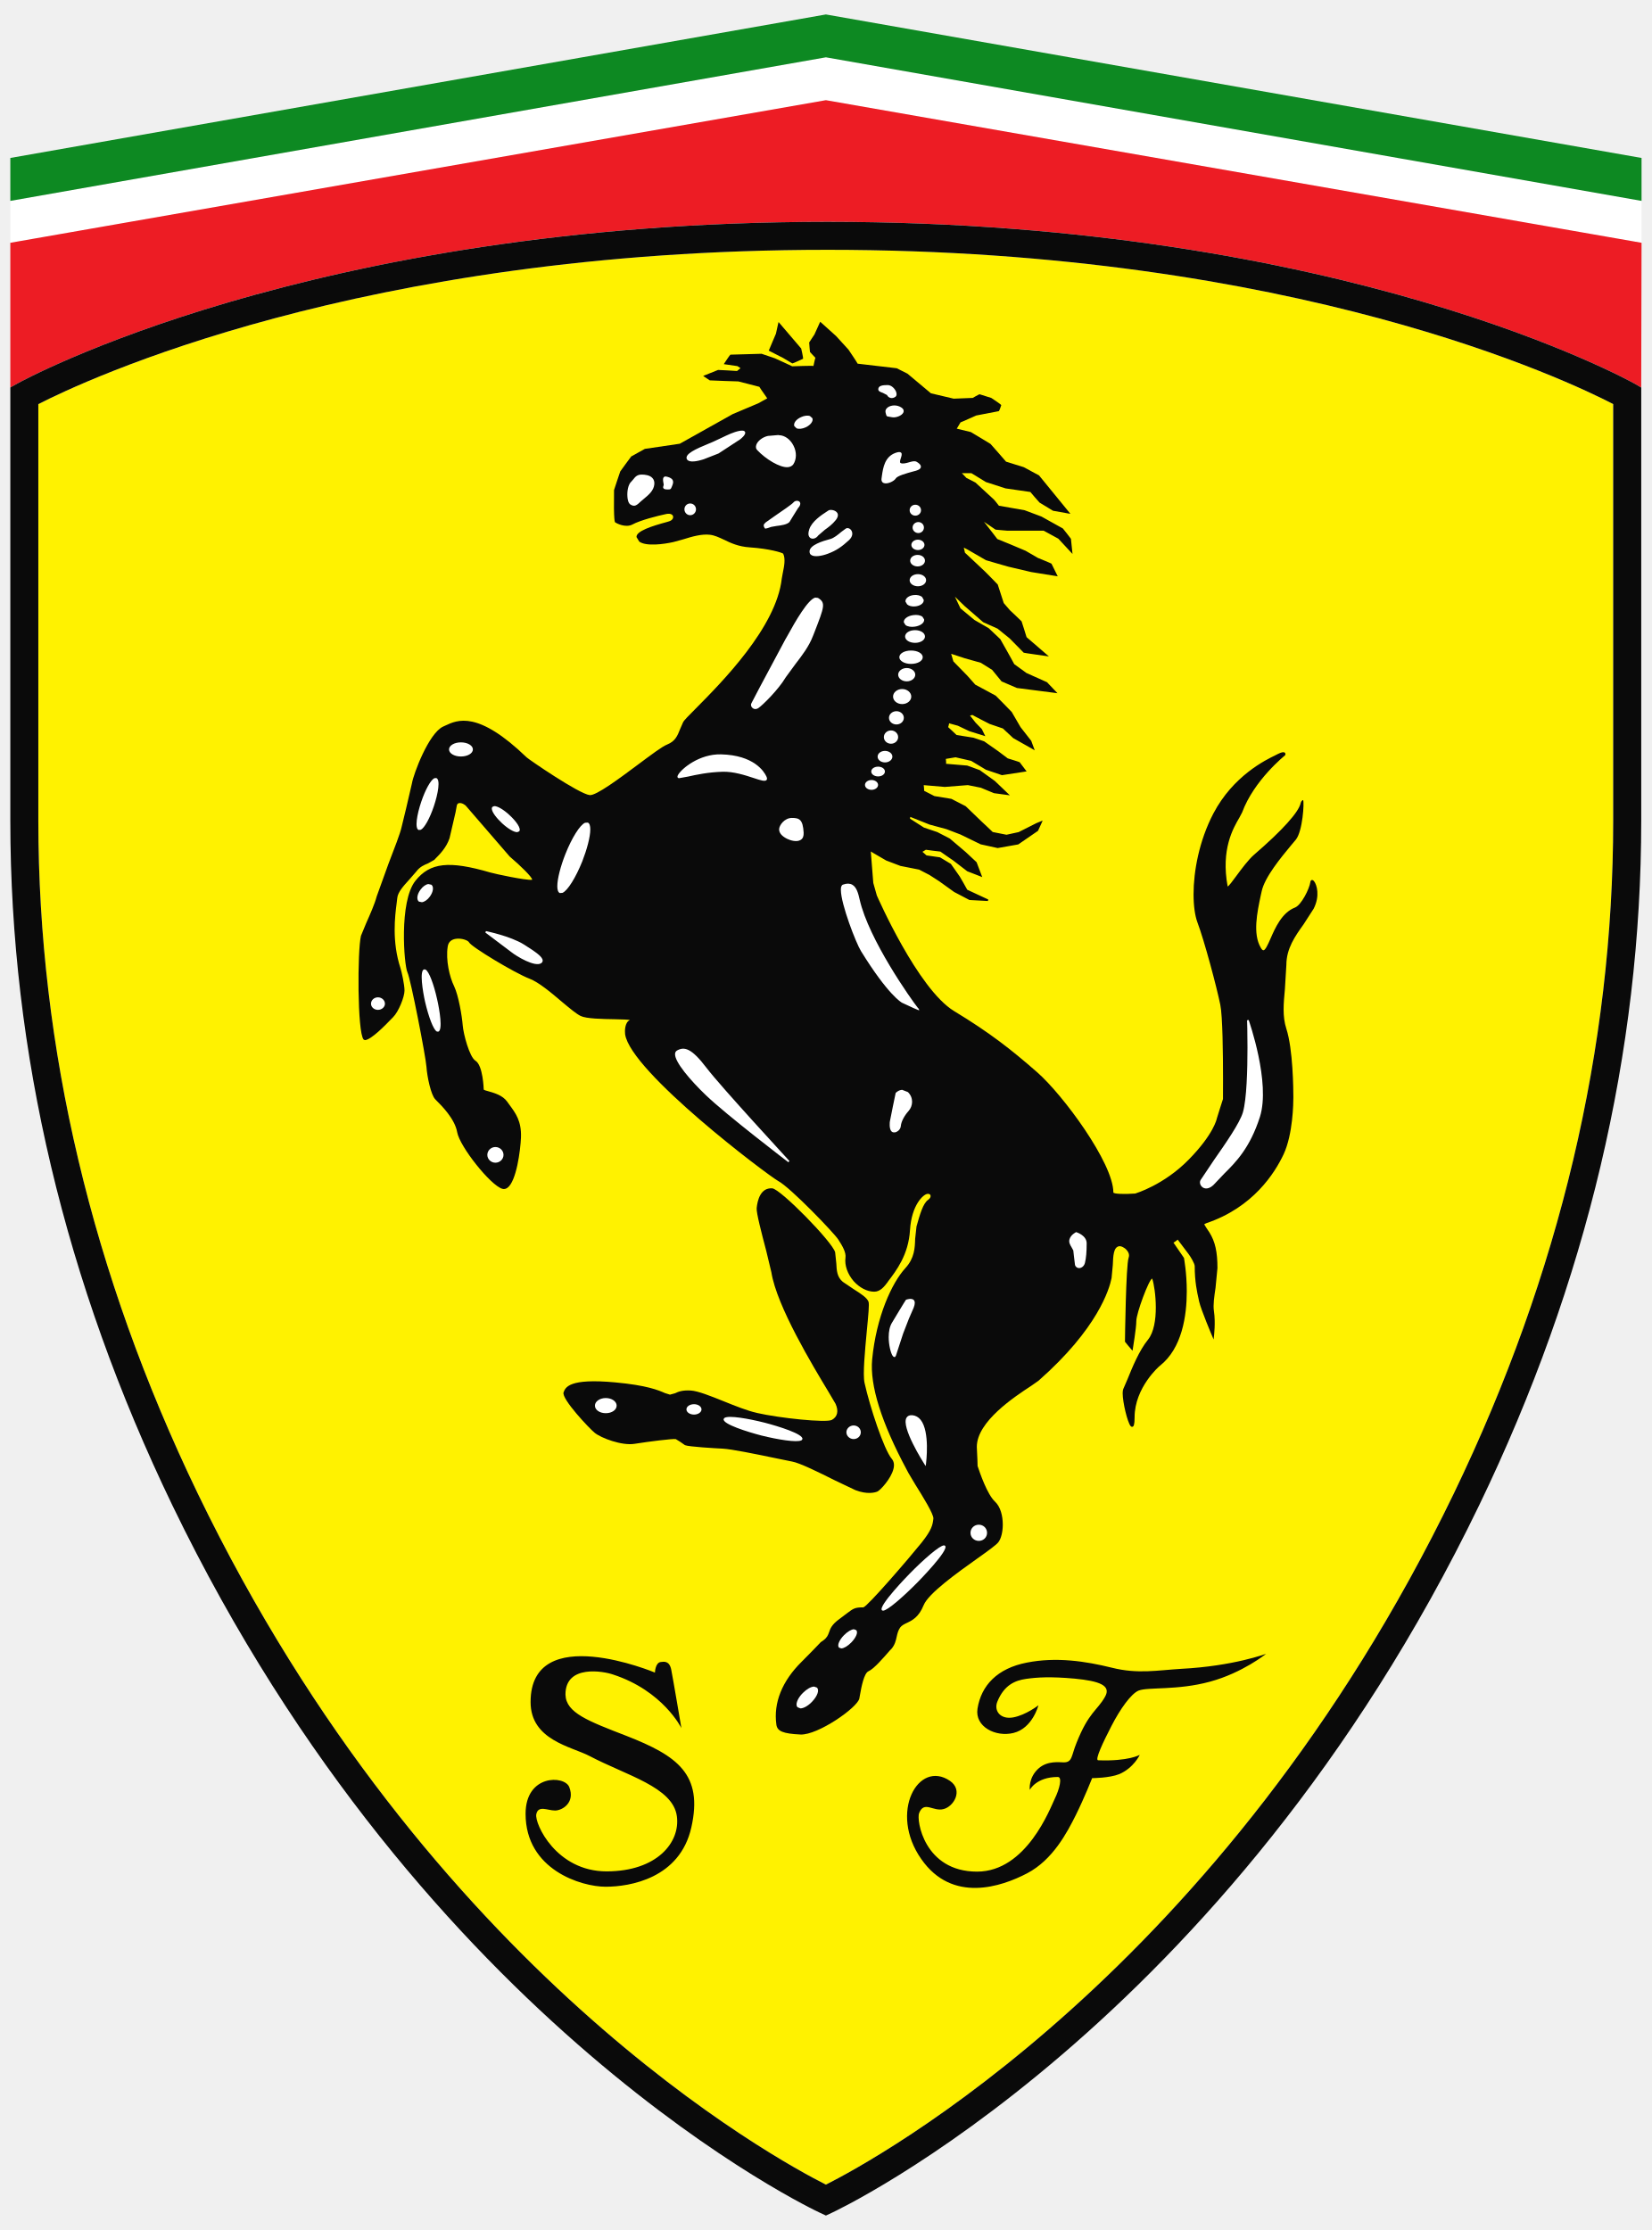
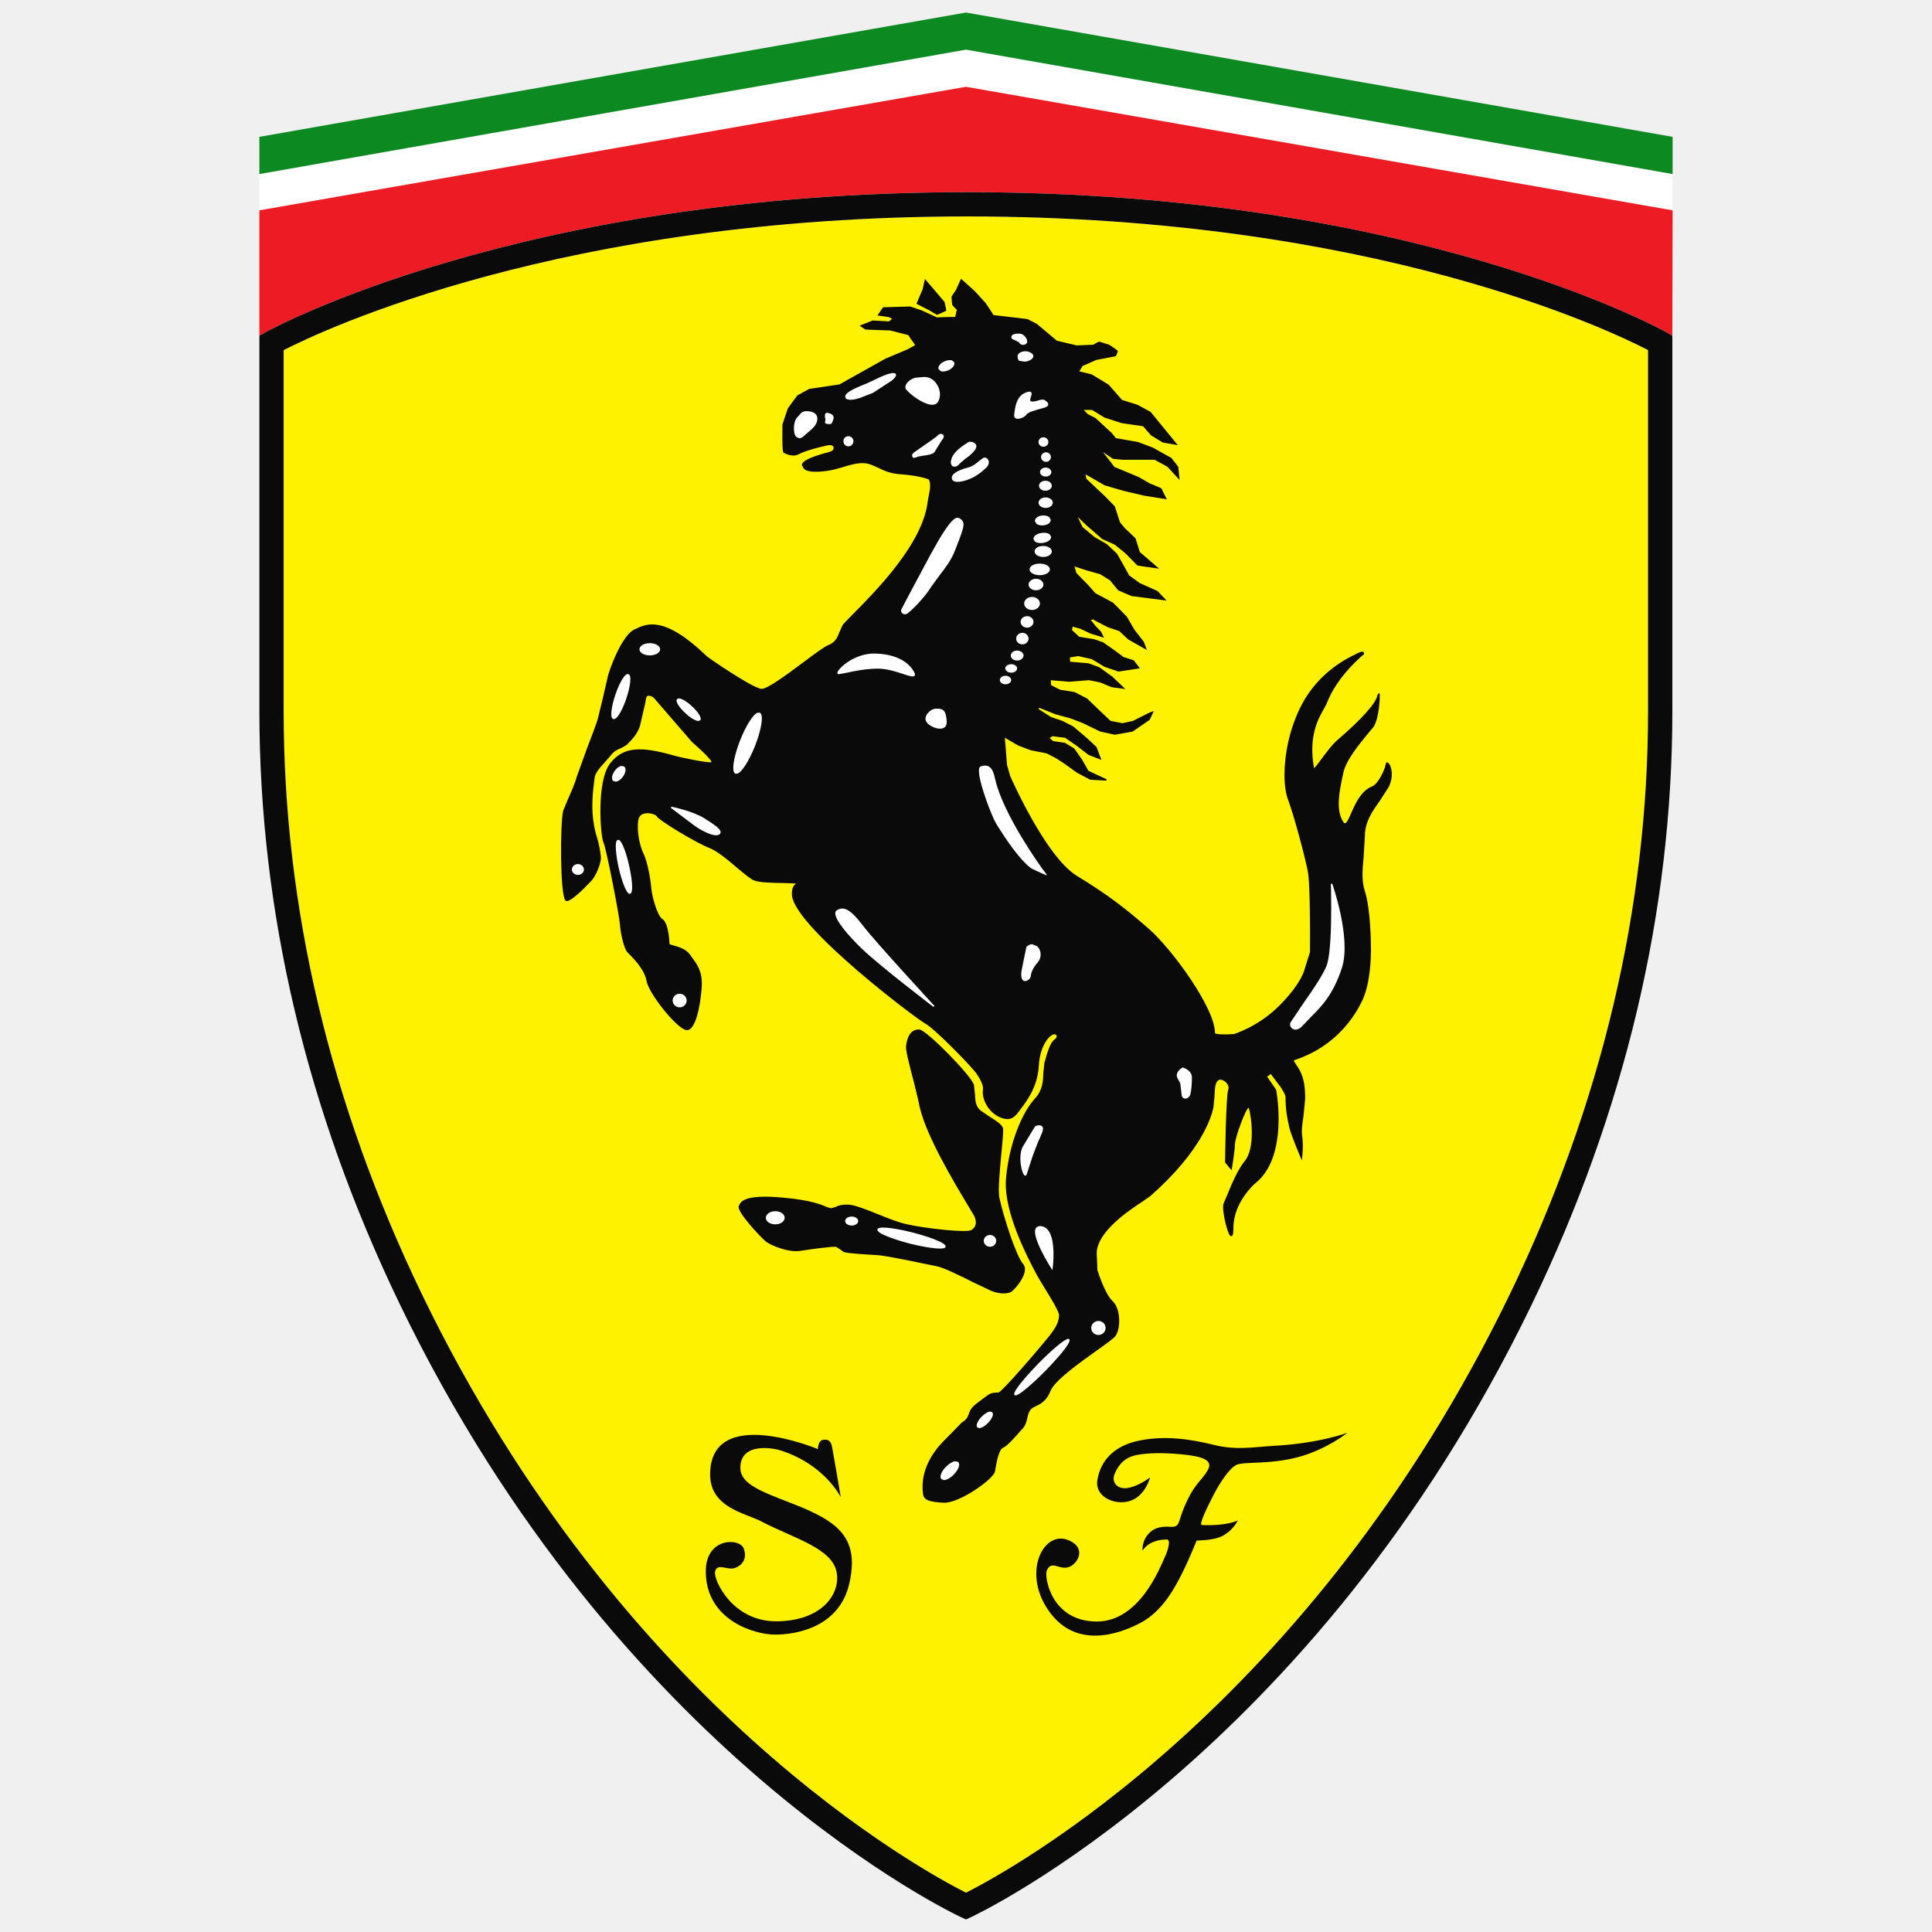
- <svg xmlns="http://www.w3.org/2000/svg" version="1.1" width="400" height="540" id="svg2">
+ <svg xmlns="http://www.w3.org/2000/svg" version="1.1" width="400" height="400" id="svg2" viewBox="0 0 400 540">
  <defs id="defs6" />
  <g transform="matrix(5.642857,0,0,5.629498,-355.7708,-321.0305)" id="g3140">
    <g transform="matrix(1.084881,0,0,-1.084881,133.491,65.66734)" id="g120">
      <path d="m 0,0 0,-1.662 -32.263,5.655 -32.26,-5.655 0,1.662 32.26,5.693 L 0,0 z" id="path122-4" style="fill:#ffffff;fill-opacity:1;fill-rule:evenodd;stroke:none" />
    </g>
    <g transform="matrix(1.084881,0,0,-1.084881,133.491,63.82119)" id="g124" style="fill:#0d8922;fill-opacity:1">
      <path d="m 0,0 0,-1.702 -32.263,5.693 -32.26,-5.693 0,1.702 32.26,5.69 L 0,0 z" id="path126-0" style="fill:#0d8922;fill-opacity:1;fill-rule:evenodd;stroke:none" />
    </g>
    <g transform="matrix(1.084881,0,0,-1.084881,133.491,67.46997)" id="g128">
      <path d="M 0,0 -32.263,5.654 -64.523,0 l 0,-5.737 0.281,0.157 c 0.113,0.065 11.56,6.412 32.044,6.412 20.483,0 31.798,-6.35 31.911,-6.412 L -0.013,-5.739 0,0 z" id="path130-9" style="fill:#ed1c24;fill-opacity:1;fill-rule:evenodd;stroke:none" />
    </g>
    <g transform="matrix(1.084881,0,0,-1.084881,98.55982,67.77244)" id="g132">
      <path d="m 0,0 c 18.495,0 29.325,-5.204 31.077,-6.116 l 0,-16.516 c 0,-9.007 -2.118,-17.979 -6.299,-26.668 -9.15,-18.986 -22.914,-26.439 -24.842,-27.414 -1.928,0.975 -15.705,8.428 -24.853,27.414 -4.179,8.689 -6.3,17.661 -6.3,26.668 l 0,16.514 C -29.445,-5.207 -18.502,0 0,0" id="path134-4" style="fill:#fff200;fill-opacity:1;fill-rule:evenodd;stroke:none" />
    </g>
    <g transform="matrix(1.084881,0,0,-1.084881,98.55982,67.77244)" id="g136" style="fill:#0a0a0a;fill-opacity:1">
      <path d="m 0,0 c 18.495,0 29.325,-5.204 31.077,-6.116 l 0,-16.516 c 0,-9.007 -2.118,-17.979 -6.299,-26.668 -9.15,-18.986 -22.914,-26.439 -24.842,-27.414 -1.928,0.975 -15.705,8.428 -24.853,27.414 -4.179,8.689 -6.3,17.661 -6.3,26.668 l 0,16.514 C -29.445,-5.207 -18.502,0 0,0 m -32.044,-5.301 -0.281,-0.157 0,-17.174 c 0,-9.174 2.156,-18.308 6.409,-27.146 9.987,-20.734 25.466,-27.984 25.623,-28.055 l 0.229,-0.107 0.229,0.107 c 0.155,0.071 15.623,7.325 25.61,28.055 4.255,8.838 6.411,17.972 6.411,27.146 l 0,17.172 -0.275,0.159 C 31.798,-5.239 20.483,1.11 0,1.11 c -20.484,0 -31.931,-6.346 -32.044,-6.411" id="path138-8" style="fill:#0a0a0a;fill-opacity:1;fill-rule:evenodd;stroke:none" />
    </g>
    <g transform="matrix(1.084881,0,0,-1.084881,89.94272,131.6999)" id="g140" style="fill:#0a0a0a;fill-opacity:1">
      <path d="m 0,0 c -1.526,0.592 -2.403,0.918 -2.423,1.638 -0.009,1.217 1.527,0.925 1.878,0.8 1.984,-0.646 2.707,-2.125 2.707,-2.125 0,0 -0.328,1.945 -0.401,2.314 C 1.689,2.992 1.469,2.948 1.355,2.934 1.126,2.918 1.116,2.514 1.116,2.514 c 0,0 -4.919,2.066 -4.919,-1.168 0,-1.514 1.618,-1.764 2.336,-2.142 1.458,-0.771 3.294,-1.228 3.45,-2.384 0.142,-1.033 -0.783,-2.188 -2.78,-2.188 -1.996,0 -2.852,1.896 -2.781,2.264 0.076,0.371 0.444,0.149 0.742,0.149 0.293,0 0.803,0.317 0.562,0.931 -0.186,0.47 -1.727,0.509 -1.727,-1.061 0,-2.221 2.207,-2.892 3.167,-2.892 0.964,0 2.938,0.333 3.39,2.354 C 3.029,-1.515 2.001,-0.786 0,0 m 20.247,1.8 c 0.373,0.148 1.527,0 2.821,0.353 1.296,0.352 2.226,1.108 2.226,1.108 0,0 -1.283,-0.489 -3.354,-0.598 C 20.981,2.606 20.219,2.448 19.187,2.708 18.152,2.964 16.991,3.142 15.823,2.909 14.659,2.682 14.02,2.004 13.875,1.083 13.762,0.368 14.594,-0.055 15.297,0.12 c 0.758,0.186 0.987,1.097 0.987,1.097 0,0 -0.489,-0.385 -0.996,-0.48 -0.509,-0.092 -0.774,0.264 -0.629,0.623 0.269,0.663 0.702,0.841 1.136,0.904 0.433,0.062 0.955,0.098 1.926,0.01 0.969,-0.094 1.457,-0.27 1.197,-0.721 -0.312,-0.552 -0.644,-0.608 -1.125,-1.823 -0.212,-0.516 -0.158,-0.776 -0.507,-0.776 -0.168,0 -0.629,0.074 -0.981,-0.228 -0.428,-0.371 -0.363,-0.863 -0.363,-0.863 0,0 0.252,0.512 1.11,0.512 0.186,0 0.066,-0.48 -0.12,-0.861 -0.182,-0.377 -1.117,-2.892 -3.076,-2.892 -2.095,0 -2.403,2.052 -2.291,2.321 0.202,0.506 0.557,0.046 0.969,0.16 0.399,0.1 0.788,0.745 0.252,1.117 -1.247,0.856 -2.432,-1.249 -1.135,-3.1 1.226,-1.765 3.174,-1.097 4.19,-0.563 1.015,0.535 1.58,1.618 1.925,2.312 0.341,0.691 0.644,1.46 0.644,1.46 0,0 0.675,0 1.075,0.16 0.572,0.247 0.808,0.764 0.808,0.764 0,0 -0.439,-0.263 -1.644,-0.216 -0.147,0 0.197,0.725 0.521,1.354 0.351,0.684 0.778,1.283 1.077,1.409" id="path142-8" style="fill:#0a0a0a;fill-opacity:1;fill-rule:evenodd;stroke:none" />
    </g>
    <g transform="matrix(1.084881,0,0,-1.084881,97.04848,72.65864)" id="g144" style="fill:#0a0a0a;fill-opacity:1">
      <path d="M 0,0 C 0.031,-0.002 0.424,0.184 0.424,0.184 0.44,0.217 0.351,0.591 0.351,0.591 0.344,0.603 -0.503,1.593 -0.503,1.593 L -0.544,1.641 -0.56,1.578 -0.648,1.178 c 0,0.005 -0.273,-0.645 -0.273,-0.645 L -0.934,0.508 -0.363,0.215 C -0.364,0.216 0,0 0,0 m 20.637,-20.531 c -0.04,0.049 -0.073,0.053 -0.093,0.046 -0.019,-0.006 -0.048,-0.024 -0.054,-0.085 -0.035,-0.254 -0.354,-0.91 -0.612,-1.007 -0.511,-0.199 -0.779,-0.803 -0.969,-1.244 -0.1,-0.226 -0.197,-0.443 -0.272,-0.447 -0.035,-0.002 -0.069,0.032 -0.11,0.107 -0.318,0.547 -0.141,1.385 0,2.058 l 0.037,0.166 c 0.117,0.568 0.781,1.365 1.176,1.843 l 0.177,0.211 c 0.271,0.337 0.338,1.482 0.288,1.568 -0.016,0.006 -0.028,-0.004 -0.035,-0.013 -0.005,-0.006 -0.008,-0.012 -0.014,-0.02 -0.002,10e-4 -0.006,10e-4 -0.006,10e-4 l 0,-0.004 c -0.018,-0.019 -0.028,-0.021 -0.042,-0.079 -0.071,-0.357 -0.725,-1.084 -1.842,-2.049 -0.228,-0.199 -0.491,-0.556 -0.704,-0.844 -0.137,-0.189 -0.299,-0.406 -0.342,-0.416 -0.275,1.477 0.226,2.32 0.463,2.728 l 0.109,0.207 c 0.474,1.285 1.691,2.258 1.702,2.268 0.017,0.038 0.017,0.076 -0.014,0.101 -0.045,0.038 -0.129,0.02 -0.266,-0.047 L 19.14,-15.52 c -0.424,-0.205 -1.701,-0.829 -2.486,-2.327 -0.564,-1.084 -0.783,-2.29 -0.783,-3.2 0,-0.466 0.057,-0.852 0.15,-1.106 0.277,-0.737 0.762,-2.56 0.908,-3.277 0.092,-0.444 0.108,-1.971 0.108,-2.927 0,-0.469 -0.002,-0.795 -0.002,-0.809 -0.004,0 -0.244,-0.774 -0.244,-0.774 0,-0.007 -0.117,-0.613 -1.108,-1.626 -0.994,-1.018 -2.107,-1.342 -2.118,-1.348 -0.446,-0.033 -0.853,-0.016 -0.866,0.042 0,1.165 -1.994,3.873 -3.013,4.766 -1.042,0.914 -1.874,1.567 -3.286,2.426 -1.441,0.877 -3.04,4.547 -3.057,4.584 0,-0.002 -0.14,0.496 -0.14,0.496 0,0 -0.078,0.991 -0.099,1.248 0.053,-0.029 0.118,-0.071 0.118,-0.071 l 0.492,-0.287 c 0.005,-10e-4 0.562,-0.214 0.562,-0.214 0.007,-0.005 0.74,-0.147 0.74,-0.147 l 0.409,-0.212 c 0,0.003 0.382,-0.247 0.382,-0.247 L 6.4,-20.957 c 10e-4,-10e-4 0.607,-0.319 0.607,-0.319 0.013,-0.002 0.729,-0.039 0.729,-0.039 l 0.015,0.059 -0.832,0.388 c 0,0.014 -0.298,0.526 -0.298,0.526 l -0.349,0.498 c -0.013,0.009 -0.431,0.26 -0.431,0.26 -0.012,0.005 -0.53,0.077 -0.533,0.077 0,0.002 -0.106,0.095 -0.161,0.142 0.047,0.026 0.136,0.082 0.136,0.082 0,-0.007 0.572,-0.073 0.574,-0.073 0,-0.006 0.507,-0.352 0.507,-0.352 l 0.555,-0.428 c 0.01,-0.006 0.528,-0.205 0.528,-0.205 l 0.066,-0.028 -0.224,0.592 c -0.008,0.011 -0.432,0.404 -0.432,0.404 l -0.629,0.535 c -0.002,0.005 -0.492,0.255 -0.492,0.255 -0.006,0.003 -0.529,0.179 -0.529,0.179 l -0.552,0.354 c 0,0 0.006,0.037 0.011,0.07 0.067,-0.025 0.763,-0.305 0.763,-0.305 0.004,-0.002 0.668,-0.181 0.668,-0.181 -0.002,0.001 0.555,-0.213 0.555,-0.213 -0.001,10e-4 0.798,-0.389 0.798,-0.389 0.007,-0.004 0.673,-0.148 0.673,-0.148 0.009,0 0.814,0.144 0.814,0.144 0.014,0.006 0.782,0.54 0.782,0.54 0.01,0.015 0.152,0.333 0.152,0.333 l 0.031,0.073 -0.25,-0.103 c -0.002,0 -0.699,-0.354 -0.699,-0.354 l -0.481,-0.105 c 0,10e-4 -0.545,0.108 -0.547,0.108 l 0.002,0 c 0,0.005 -0.441,0.417 -0.441,0.417 l -0.629,0.607 c -0.004,0.004 -0.565,0.291 -0.565,0.291 -0.009,0.002 -0.671,0.11 -0.671,0.11 0,0.002 -0.403,0.205 -0.409,0.21 0.002,0 0.002,0.007 0.002,0.019 0,0.048 -0.01,0.154 -0.016,0.205 0.071,-0.008 0.833,-0.071 0.833,-0.071 0.006,0 0.912,0.072 0.912,0.072 0,-0.001 0.514,-0.104 0.514,-0.104 0,-0.003 0.521,-0.216 0.521,-0.216 0.004,-0.002 0.533,-0.072 0.533,-0.072 l 0.095,-0.014 -0.594,0.569 c -0.005,0.004 -0.597,0.431 -0.597,0.431 -0.007,0.002 -0.496,0.181 -0.496,0.181 -0.009,0.003 -0.826,0.071 -0.843,0.071 0.007,0.003 0.008,0.016 0.008,0.037 0,0.047 -0.008,0.119 -0.012,0.156 0.051,0.01 0.385,0.064 0.385,0.064 0,-10e-4 0.616,-0.141 0.616,-0.141 0,-0.002 0.585,-0.352 0.585,-0.352 0.008,-0.002 0.634,-0.216 0.634,-0.216 0.016,0 0.921,0.141 0.921,0.141 l 0.055,0.008 -0.275,0.364 c -0.015,0.013 -0.468,0.153 -0.472,0.153 0,0.003 -0.373,0.282 -0.373,0.282 l -0.559,0.393 c -0.007,0.004 -0.425,0.145 -0.425,0.145 -0.01,0.003 -0.667,0.107 -0.668,0.107 0,0.008 -0.326,0.305 -0.332,0.312 0.007,10e-4 0.03,0.106 0.039,0.151 0.054,-0.015 0.347,-0.096 0.347,-0.096 l 0.448,-0.214 c 0.002,0 0.636,-0.2 0.636,-0.2 l -0.138,0.281 c -0.01,0.007 -0.248,0.257 -0.248,0.257 0,0 -0.155,0.199 -0.219,0.28 0.044,0.009 0.096,0.023 0.096,0.023 0,-0.008 0.677,-0.355 0.677,-0.355 0.005,0 0.523,-0.181 0.528,-0.181 0,0 0.407,-0.381 0.407,-0.381 0.007,-0.006 0.776,-0.44 0.776,-0.44 l 0.076,-0.045 -0.139,0.377 c -0.003,0.008 -0.423,0.543 -0.423,0.543 l -0.348,0.6 c -0.002,0.008 -0.633,0.647 -0.633,0.647 -0.007,0.008 -0.808,0.436 -0.808,0.436 0,0.003 -0.309,0.349 -0.309,0.349 0,0 -0.558,0.572 -0.558,0.573 0,0.008 -0.057,0.201 -0.088,0.302 0.095,-0.031 0.545,-0.179 0.545,-0.179 l 0.629,-0.177 c 0,-0.002 0.447,-0.281 0.447,-0.281 0,-0.004 0.373,-0.457 0.373,-0.457 0.014,-0.009 0.606,-0.261 0.606,-0.261 0.011,-0.002 1.519,-0.196 1.519,-0.196 l 0.086,-0.011 -0.414,0.436 c -0.012,0.008 -0.814,0.366 -0.814,0.366 l -0.482,0.351 c 0,0.008 -0.271,0.493 -0.271,0.493 l -0.281,0.498 c -0.005,0.008 -0.457,0.433 -0.457,0.433 -0.006,0.006 -0.566,0.327 -0.566,0.327 l -0.552,0.46 c 0,0.003 -0.134,0.281 -0.22,0.464 0.143,-0.136 0.382,-0.371 0.382,-0.371 l 0.737,-0.642 c 0.008,-0.005 0.568,-0.255 0.568,-0.255 l 0.477,-0.386 0.558,-0.568 c 0.019,-0.011 0.891,-0.132 0.891,-0.132 l 0.106,-0.016 -0.884,0.764 c 0,0.016 -0.198,0.628 -0.198,0.628 -0.007,0.013 -0.463,0.442 -0.463,0.442 l -0.242,0.282 c 0,0.007 -0.238,0.736 -0.238,0.736 -0.007,0.014 -0.499,0.51 -0.499,0.51 0,0.006 -0.798,0.748 -0.798,0.751 l 0,0.004 c 0,0.01 -0.028,0.124 -0.045,0.198 0.06,-0.031 0.143,-0.074 0.143,-0.074 l 0.732,-0.425 c 0.008,-0.006 0.881,-0.256 0.881,-0.256 l 0.909,-0.214 c 0.002,0 1.051,-0.17 1.051,-0.17 l -0.248,0.502 c -0.016,0.016 -0.539,0.229 -0.539,0.229 0,0.001 -0.484,0.282 -0.484,0.282 -0.007,0.005 -0.598,0.253 -0.598,0.253 l -0.521,0.213 c 0,0.006 -0.34,0.442 -0.527,0.683 0.181,-0.121 0.457,-0.311 0.457,-0.311 0.015,-0.005 0.472,-0.042 0.472,-0.042 l 1.432,0 c 0,-0.003 0.58,-0.317 0.58,-0.317 0,-0.002 0.494,-0.534 0.494,-0.534 l 0.066,-0.071 -0.062,0.601 c -0.006,0.018 -0.319,0.409 -0.319,0.409 -0.007,0.007 -0.847,0.473 -0.847,0.473 -0.006,0 -0.668,0.251 -0.668,0.251 -0.006,0 -1.01,0.179 -1.017,0.179 l 0,0.001 c 0,0.01 -0.192,0.24 -0.192,0.24 -0.002,10e-4 -0.735,0.678 -0.735,0.678 -0.005,0.004 -0.357,0.183 -0.357,0.183 0,0.002 -0.113,0.118 -0.179,0.188 l 0.376,0 c 0,-0.004 0.575,-0.352 0.575,-0.352 0.008,-0.002 0.775,-0.251 0.775,-0.251 0.006,-0.001 0.983,-0.143 0.983,-0.143 0,-0.01 0.363,-0.42 0.363,-0.42 0.008,-0.003 0.533,-0.324 0.533,-0.324 0.013,-0.005 0.605,-0.108 0.605,-0.108 L 11,-5.964 9.759,-4.441 c -0.01,0.006 -0.604,0.327 -0.604,0.327 -0.005,0.004 -0.7,0.218 -0.7,0.218 0,0.008 -0.616,0.704 -0.616,0.704 -0.006,0.008 -0.777,0.47 -0.777,0.47 -0.006,0.003 -0.451,0.111 -0.557,0.135 0.035,0.056 0.149,0.247 0.149,0.25 0.002,-0.007 0.617,0.271 0.617,0.271 0,-0.002 0.899,0.174 0.899,0.174 0.025,0.022 0.095,0.237 0.095,0.237 -0.014,0.037 -0.395,0.286 -0.395,0.286 -0.008,0.003 -0.462,0.146 -0.462,0.146 -0.03,-0.003 -0.271,-0.144 -0.271,-0.145 0,0.002 -0.754,-0.03 -0.754,-0.03 0,0 -0.901,0.211 -0.901,0.213 0,0.002 -0.926,0.778 -0.926,0.778 C 4.549,-0.404 4.13,-0.192 4.13,-0.192 4.118,-0.188 2.589,-0.01 2.583,-0.01 2.583,0.011 2.222,0.546 2.222,0.546 2.22,0.552 1.732,1.084 1.732,1.084 1.73,1.089 1.104,1.651 1.104,1.651 L 1.084,1.611 0.875,1.147 C 0.876,1.151 0.668,0.832 0.668,0.832 l 0,-0.01 c 0,-0.057 0.03,-0.367 0.03,-0.367 0.01,-0.019 0.213,-0.229 0.216,-0.233 -0.01,0 -0.078,-0.322 -0.078,-0.325 -0.002,0.021 -0.839,-0.012 -0.839,-0.012 0,0.005 -0.687,0.318 -0.687,0.318 -0.001,0 -0.525,0.179 -0.525,0.179 C -1.227,0.382 -2.45,0.347 -2.45,0.347 -2.474,0.332 -2.684,0.012 -2.684,0.012 l -0.026,-0.041 0.537,-0.078 c 0,-0.003 0.078,-0.053 0.124,-0.081 -0.043,-0.036 -0.138,-0.113 -0.138,-0.113 0,0.007 -0.75,0.042 -0.75,0.042 -0.011,-0.001 -0.535,-0.215 -0.535,-0.215 l -0.054,-0.024 0.26,-0.174 c 0.015,-0.007 1.133,-0.042 1.133,-0.042 10e-4,-0.001 0.824,-0.213 0.829,-0.214 0,-0.012 0.159,-0.237 0.159,-0.237 0,0 0.112,-0.157 0.153,-0.22 -0.053,-0.03 -0.355,-0.197 -0.355,-0.197 0.005,0.002 -1.009,-0.427 -1.009,-0.427 -0.003,0 -2.095,-1.175 -2.095,-1.175 -0.002,0.001 -1.382,-0.205 -1.382,-0.205 -0.008,-0.002 -0.538,-0.299 -0.538,-0.299 -0.012,-0.007 -0.435,-0.595 -0.435,-0.595 -0.006,-0.005 -0.246,-0.739 -0.246,-0.739 -0.019,-1.244 0.031,-1.273 0.05,-1.284 0.041,-0.027 0.398,-0.226 0.677,-0.081 0.317,0.172 0.99,0.342 1.339,0.416 0.172,0.035 0.254,-0.027 0.269,-0.091 0.019,-0.07 -0.033,-0.165 -0.163,-0.201 l -0.071,-0.022 c -0.61,-0.165 -1.231,-0.366 -1.212,-0.601 l 0.109,-0.179 c 0.273,-0.199 0.977,-0.103 1.352,-0.017 l 0.392,0.108 c 0.335,0.105 0.72,0.219 1.051,0.18 0.187,-0.022 0.354,-0.102 0.551,-0.194 0.267,-0.129 0.572,-0.277 1.029,-0.306 0.758,-0.051 1.276,-0.206 1.318,-0.25 0.1,-0.207 0.035,-0.514 -0.015,-0.761 L -0.417,-8.53 c -0.212,-1.928 -2.364,-4.104 -3.399,-5.15 -0.28,-0.283 -0.466,-0.468 -0.505,-0.549 l -0.119,-0.273 c -0.102,-0.256 -0.184,-0.477 -0.511,-0.609 -0.192,-0.074 -0.636,-0.409 -1.149,-0.792 -0.742,-0.555 -1.665,-1.244 -1.916,-1.213 -0.426,0.049 -2.408,1.413 -2.493,1.496 -1.932,1.869 -2.739,1.485 -3.222,1.258 l -0.078,-0.036 c -0.575,-0.261 -1.179,-1.894 -1.235,-2.244 l -0.233,-1.006 -0.179,-0.739 c -0.053,-0.247 -0.291,-0.861 -0.519,-1.455 l -0.465,-1.291 c -0.078,-0.3 -0.265,-0.719 -0.415,-1.059 l -0.207,-0.502 c -0.143,-0.591 -0.146,-3.826 0.103,-4.11 l 0.013,-0.013 0.049,-0.014 c 0.248,0.025 0.788,0.58 1.045,0.848 l 0.06,0.061 c 0.22,0.22 0.452,0.805 0.452,1.053 0,0.243 -0.114,0.747 -0.157,0.884 -0.351,1.068 -0.217,2.085 -0.155,2.572 l 0.026,0.217 c 0.019,0.226 0.245,0.478 0.464,0.718 l 0.281,0.323 c 0.151,0.203 0.322,0.27 0.473,0.332 l 0.249,0.141 0.036,0.04 c 0.166,0.166 0.442,0.444 0.565,0.819 l 0.237,1.023 0.05,0.271 c 0.013,0.054 0.041,0.086 0.085,0.094 0.096,0.022 0.237,-0.051 0.297,-0.133 l 1.709,-1.983 c 0.436,-0.371 0.888,-0.818 0.888,-0.915 l 0,-0.007 -0.012,-0.002 c -0.239,-0.025 -1.443,0.231 -1.642,0.29 -1.637,0.479 -2.384,0.394 -2.961,-0.327 -0.657,-0.824 -0.45,-3.354 -0.317,-3.631 0.126,-0.252 0.723,-3.332 0.752,-3.743 0.026,-0.404 0.182,-1.123 0.346,-1.288 l 0.043,-0.046 c 0.201,-0.199 0.736,-0.734 0.826,-1.26 0.101,-0.574 1.32,-2.109 1.783,-2.245 0.071,-0.023 0.141,-0.007 0.205,0.039 0.355,0.253 0.515,1.479 0.536,1.998 0.023,0.647 -0.211,0.959 -0.456,1.292 l -0.095,0.132 c -0.181,0.248 -0.502,0.335 -0.711,0.397 -0.089,0.025 -0.212,0.054 -0.212,0.081 0,0.011 -0.027,0.957 -0.328,1.139 -0.235,0.147 -0.477,1.06 -0.503,1.407 -0.026,0.344 -0.163,1.178 -0.339,1.544 -0.183,0.369 -0.336,1.046 -0.255,1.568 0.029,0.223 0.191,0.293 0.32,0.313 0.227,0.036 0.485,-0.06 0.525,-0.139 0.088,-0.18 1.813,-1.221 2.395,-1.443 0.362,-0.139 0.853,-0.551 1.284,-0.92 0.308,-0.257 0.571,-0.479 0.737,-0.557 0.22,-0.109 0.853,-0.121 1.359,-0.129 0.268,-0.006 0.549,-0.013 0.586,-0.035 -0.205,-0.083 -0.203,-0.444 -0.188,-0.559 0.212,-1.49 5.637,-5.588 6.054,-5.819 0.488,-0.26 2.229,-2.079 2.381,-2.326 0.158,-0.244 0.312,-0.509 0.282,-0.714 -0.041,-0.302 0.08,-0.647 0.322,-0.931 0.234,-0.262 0.536,-0.419 0.816,-0.419 0.243,0 0.404,0.214 0.523,0.371 l 0.023,0.036 c 0.325,0.428 0.809,1.054 0.868,2.038 0.063,1.004 0.527,1.405 0.675,1.431 0.069,0.013 0.117,-0.007 0.135,-0.052 0.017,-0.048 -0.005,-0.122 -0.094,-0.183 -0.2,-0.136 -0.326,-0.581 -0.459,-1.055 -0.001,-0.004 -0.053,-0.487 -0.053,-0.487 -0.011,-0.358 -0.023,-0.767 -0.386,-1.163 -0.536,-0.584 -1.152,-1.928 -1.315,-3.625 -0.096,-1.022 0.363,-2.495 1.368,-4.372 l 0.071,-0.134 0.271,-0.456 c 0.275,-0.441 0.731,-1.174 0.712,-1.347 -0.03,-0.242 -0.053,-0.431 -0.471,-0.958 -0.462,-0.577 -2.135,-2.528 -2.3,-2.56 -0.335,0 -0.39,-0.041 -0.66,-0.245 l -0.284,-0.215 c -0.309,-0.223 -0.363,-0.385 -0.414,-0.533 -0.039,-0.109 -0.075,-0.204 -0.218,-0.311 l -0.108,-0.075 c -0.022,-0.017 -0.085,-0.103 -0.757,-0.778 -0.773,-0.765 -1.118,-1.629 -0.999,-2.49 0.034,-0.267 0.268,-0.361 0.954,-0.394 0.686,-0.031 2.256,1.067 2.328,1.428 l 0.024,0.134 c 0.057,0.324 0.16,0.869 0.339,0.946 0.214,0.096 0.579,0.519 0.85,0.831 l 0.055,0.054 c 0.141,0.166 0.177,0.332 0.211,0.49 0.028,0.122 0.056,0.247 0.138,0.362 0.062,0.082 0.158,0.129 0.265,0.18 0.209,0.099 0.471,0.229 0.661,0.701 0.188,0.468 1.311,1.273 2.131,1.858 0.421,0.299 0.75,0.538 0.826,0.642 0.108,0.141 0.174,0.41 0.174,0.697 0,0.341 -0.089,0.706 -0.306,0.908 -0.311,0.288 -0.602,1.148 -0.691,1.415 l 0,0.008 c 0,0.112 -0.009,0.316 -0.028,0.699 -0.002,0.017 -0.002,0.034 -0.002,0.052 0,1.006 1.498,1.99 2.147,2.416 l 0.293,0.206 c 2.345,2.066 2.804,3.638 2.89,4.069 l 0.049,0.518 c 0.015,0.36 0.025,0.699 0.242,0.745 0.084,0.016 0.225,-0.051 0.309,-0.154 0.053,-0.056 0.123,-0.17 0.074,-0.304 -0.105,-0.289 -0.144,-3.205 -0.144,-3.327 0.008,-0.021 0.254,-0.306 0.254,-0.306 l 0.044,-0.053 0.012,0.068 c 0.003,0.033 0.139,0.828 0.139,1.11 0,0.311 0.502,1.66 0.628,1.684 0,-0.006 0.005,-0.014 0.005,-0.014 0.063,-0.19 0.138,-0.649 0.138,-1.135 0,-0.476 -0.074,-0.976 -0.304,-1.267 -0.354,-0.433 -0.633,-1.121 -0.815,-1.573 l -0.167,-0.387 c -0.014,-0.03 -0.025,-0.092 -0.025,-0.167 0,-0.369 0.19,-1.157 0.315,-1.305 0.034,-0.033 0.059,-0.033 0.079,-0.025 0.039,0.015 0.078,0.066 0.078,0.375 0,1.18 0.986,2.035 1.001,2.041 0.876,0.693 1.063,1.978 1.063,2.954 0,0.741 -0.11,1.308 -0.111,1.322 -0.004,0.011 -0.409,0.598 -0.418,0.611 0.019,-0.009 0.131,0.084 0.17,0.114 0.037,-0.046 0.433,-0.575 0.433,-0.575 0.07,-0.094 0.24,-0.368 0.24,-0.478 0,-0.604 0.09,-1.019 0.159,-1.324 l 0.015,-0.073 c 0.072,-0.323 0.507,-1.354 0.527,-1.398 l 0.046,-0.11 0.013,0.12 c 0,0.005 0.07,0.543 0,1.006 -0.038,0.257 0.013,0.575 0.063,0.919 l 0.076,0.785 c 0,0.641 -0.088,1.043 -0.316,1.412 l -0.116,0.174 c -0.047,0.073 -0.092,0.143 -0.086,0.158 l 0.086,0.039 c 1.842,0.624 2.699,1.982 3.051,2.733 0.368,0.796 0.384,2.024 0.384,2.259 0,0.307 -0.013,1.903 -0.279,2.72 -0.157,0.484 -0.108,1.001 -0.056,1.563 l 0.058,0.959 c 0,0.655 0.346,1.143 0.682,1.614 l 0.397,0.617 c 0.261,0.511 0.124,0.96 0.016,1.091 M 1.69,-44.29 2.496,-44.674 c 0.465,-0.178 0.764,-0.1 0.871,-0.055 0.112,0.05 0.538,0.506 0.633,0.895 0.043,0.159 0.02,0.298 -0.065,0.4 -0.314,0.37 -0.872,2.08 -1.077,3.007 -0.077,0.342 0.017,1.291 0.087,2.051 0.063,0.656 0.103,1.063 0.071,1.167 -0.057,0.162 -0.297,0.318 -0.577,0.495 l -0.441,0.298 c -0.233,0.193 -0.244,0.456 -0.258,0.734 l -0.046,0.439 c -0.102,0.406 -2.169,2.518 -2.489,2.535 -0.464,0.032 -0.585,-0.477 -0.615,-0.782 -0.017,-0.181 0.19,-0.981 0.377,-1.691 l 0.205,-0.857 c 0.212,-1.343 1.641,-3.711 2.251,-4.725 l 0.288,-0.49 c 0.128,-0.287 0.077,-0.511 -0.145,-0.635 -0.215,-0.125 -2.073,0.07 -2.962,0.274 -0.383,0.087 -0.855,0.276 -1.312,0.461 -0.525,0.212 -1.025,0.413 -1.313,0.429 -0.334,0.019 -0.495,-0.05 -0.617,-0.109 l -0.202,-0.055 -0.2,0.063 c -0.248,0.11 -0.708,0.308 -1.965,0.423 -1.831,0.171 -1.969,-0.198 -2.043,-0.395 -0.092,-0.255 1.031,-1.445 1.23,-1.603 0.253,-0.208 1.076,-0.521 1.581,-0.437 0.573,0.091 1.513,0.21 1.628,0.186 l 0.186,-0.115 0.177,-0.125 c 0.159,-0.064 1.183,-0.122 1.493,-0.138 0.357,-0.019 1.295,-0.213 1.979,-0.355 l 0.767,-0.157 c 0.299,-0.052 1.072,-0.434 1.697,-0.749" id="path146-2" style="fill:#0a0a0a;fill-opacity:1;fill-rule:evenodd;stroke:none" />
    </g>
    <g transform="matrix(1.084881,0,0,-1.084881,97.45216,118.9748)" id="g148">
      <path d="M 0,0 0.027,0.041 C 0.076,0.242 -0.932,0.554 -1.468,0.693 -2.112,0.856 -2.882,0.991 -3.05,0.884 L -3.063,0.879 -3.088,0.835 C -3.137,0.636 -2.13,0.324 -1.594,0.184 -0.948,0.023 -0.181,-0.104 -0.01,-0.005 L 0,0 z m -4.259,1.426 c -0.168,0 -0.301,-0.09 -0.301,-0.207 0,-0.111 0.133,-0.205 0.301,-0.205 0.161,0 0.295,0.094 0.295,0.205 0,0.114 -0.134,0.207 -0.295,0.207 M -7.751,1.67 c -0.236,0 -0.429,-0.135 -0.429,-0.301 0,-0.171 0.193,-0.3 0.429,-0.3 0.239,0 0.43,0.129 0.43,0.3 0,0.166 -0.191,0.301 -0.43,0.301 M 0.492,-9.771 c -0.123,0 -0.296,-0.099 -0.447,-0.252 -0.16,-0.16 -0.25,-0.337 -0.25,-0.457 0,-0.047 0.013,-0.085 0.043,-0.111 l 0.111,-0.044 c 0.119,0 0.3,0.097 0.448,0.253 0.221,0.226 0.308,0.464 0.208,0.57 l -0.113,0.041 z m 1.575,2.273 C 1.971,-7.498 1.811,-7.591 1.674,-7.731 1.507,-7.898 1.384,-8.13 1.476,-8.226 l 0.087,-0.031 c 0.102,0 0.257,0.092 0.396,0.234 0.164,0.168 0.29,0.396 0.195,0.491 L 2.067,-7.498 z M 5.66,-4.181 5.627,-4.172 C 5.456,-4.172 4.81,-4.738 4.259,-5.304 4.21,-5.354 3.014,-6.583 3.172,-6.741 L 3.179,-6.75 3.218,-6.76 c 0.174,0 0.818,0.57 1.368,1.129 0.051,0.053 1.252,1.277 1.086,1.441 L 5.66,-4.181 z M 2.053,0.583 c -0.152,0 -0.286,-0.121 -0.286,-0.27 0,-0.149 0.134,-0.27 0.286,-0.27 0.158,0 0.284,0.121 0.284,0.27 0,0.149 -0.126,0.27 -0.284,0.27 m 4.951,-3.935 c -0.181,0 -0.328,-0.142 -0.328,-0.323 0,-0.18 0.147,-0.319 0.328,-0.319 0.182,0 0.327,0.139 0.327,0.319 0,0.181 -0.145,0.323 -0.327,0.323 M 4.901,-1.028 4.916,-0.94 C 4.92,-0.887 5.079,0.335 4.703,0.807 4.617,0.913 4.509,0.975 4.377,0.989 4.267,0.998 4.188,0.963 4.146,0.892 3.917,0.521 4.815,-0.89 4.855,-0.953 L 4.901,-1.028 z M 3.588,3.357 C 3.599,3.344 3.626,3.292 3.671,3.296 l 0.018,0 0.035,0.05 0.287,0.88 0.226,0.585 0.192,0.443 c 0.057,0.148 0.057,0.25 0,0.306 C 4.337,5.645 4.146,5.575 4.124,5.567 4.106,5.553 3.582,4.676 3.582,4.676 3.479,4.519 3.44,4.306 3.44,4.089 3.44,3.779 3.518,3.472 3.588,3.357 m -15.705,8.266 c -0.175,0 -0.319,-0.142 -0.319,-0.312 0,-0.17 0.144,-0.31 0.319,-0.31 0.178,0 0.321,0.14 0.321,0.31 0,0.17 -0.143,0.312 -0.321,0.312 m -4.646,5.935 c -0.151,0 -0.274,-0.113 -0.274,-0.254 0,-0.133 0.123,-0.243 0.274,-0.243 0.15,0 0.277,0.11 0.277,0.243 0,0.141 -0.127,0.254 -0.277,0.254 m 1.89,1.095 -0.01,0.007 -0.054,0.006 c -0.188,-0.043 -0.056,-0.862 0.04,-1.291 0.141,-0.601 0.325,-1.085 0.454,-1.166 l 0.011,-0.007 0.052,-0.006 c 0.19,0.045 0.055,0.865 -0.043,1.291 -0.135,0.606 -0.319,1.086 -0.45,1.166 m 0.161,2.896 c 0.138,0.186 0.167,0.395 0.063,0.474 l -0.122,0.026 c -0.097,-0.013 -0.22,-0.097 -0.308,-0.223 -0.139,-0.184 -0.165,-0.394 -0.063,-0.473 l 0.119,-0.024 c 0.1,0.013 0.222,0.096 0.311,0.22 m -0.356,2.652 c 0.141,0.067 0.356,0.451 0.517,0.933 0.171,0.511 0.264,1.06 0.096,1.119 l -0.076,-0.006 c -0.146,-0.073 -0.358,-0.456 -0.519,-0.936 -0.174,-0.513 -0.263,-1.061 -0.101,-1.118 l 0.083,0.008 z m 1.586,3.466 c -0.26,0 -0.469,-0.126 -0.469,-0.28 0,-0.156 0.209,-0.28 0.469,-0.28 0.266,0 0.475,0.124 0.475,0.28 0,0.154 -0.209,0.28 -0.475,0.28 M -8.57,24.48 c -0.202,-0.086 -0.525,-0.599 -0.782,-1.252 -0.181,-0.46 -0.316,-0.963 -0.316,-1.265 0,-0.141 0.03,-0.241 0.1,-0.271 l 0.104,0.008 c 0.204,0.086 0.525,0.604 0.785,1.252 0.18,0.463 0.316,0.965 0.316,1.266 0,0.143 -0.032,0.241 -0.098,0.268 L -8.57,24.48 z m -2.68,-0.373 0.074,0.032 c 0.095,0.105 -0.122,0.406 -0.386,0.647 -0.234,0.219 -0.477,0.361 -0.603,0.353 l -0.072,-0.031 c -0.014,-0.016 -0.022,-0.039 -0.022,-0.066 0,-0.137 0.187,-0.379 0.407,-0.583 0.236,-0.218 0.479,-0.361 0.602,-0.352 m 0.255,-4.451 c -0.543,0.336 -1.484,0.524 -1.495,0.529 l -0.024,-0.058 1.043,-0.788 c 0.173,-0.14 0.933,-0.611 1.178,-0.419 0.042,0.037 0.049,0.079 0.046,0.102 -0.006,0.144 -0.267,0.332 -0.748,0.634 m 10.51,-8.589 c -0.024,0.032 -2.708,2.939 -3.286,3.701 -0.592,0.781 -0.875,0.842 -1.162,0.681 -0.044,-0.026 -0.069,-0.067 -0.076,-0.118 -0.041,-0.319 0.628,-1.087 1.214,-1.649 0.819,-0.791 3.243,-2.643 3.266,-2.662 l 0.044,0.047 z M 10.869,8.244 10.854,8.248 10.844,8.244 C 10.836,8.236 10.645,8.148 10.591,7.962 10.555,7.839 10.624,7.732 10.676,7.643 L 10.742,7.522 10.768,7.29 10.81,6.941 c 0.026,-0.075 0.091,-0.121 0.169,-0.119 0.088,0.004 0.191,0.073 0.224,0.207 0.047,0.19 0.068,0.442 0.068,0.775 0,0.312 -0.387,0.434 -0.402,0.44 m -7.318,3.998 c 0.04,-0.041 0.108,-0.052 0.178,-0.028 0.088,0.034 0.183,0.121 0.192,0.251 0.018,0.171 0.137,0.4 0.311,0.594 0.167,0.191 0.2,0.517 -0.032,0.742 L 3.974,13.89 C 3.829,13.886 3.72,13.77 3.716,13.767 3.707,13.749 3.496,12.682 3.496,12.682 l 0,0.002 C 3.475,12.623 3.455,12.335 3.551,12.242 m 14.128,4.418 -0.063,-0.011 c 0.002,-0.011 0.016,-0.479 0.016,-1.079 0,-0.878 -0.031,-2.048 -0.181,-2.572 -0.125,-0.428 -0.691,-1.241 -1.146,-1.894 l -0.529,-0.792 c -0.017,-0.029 -0.024,-0.062 -0.024,-0.091 0,-0.078 0.04,-0.151 0.11,-0.2 0.054,-0.036 0.246,-0.131 0.513,0.19 l 0.339,0.358 c 0.454,0.451 1.013,1.011 1.409,2.245 0.432,1.356 -0.436,3.822 -0.444,3.846 M 3.968,17.343 c 0.422,-0.197 0.571,-0.266 0.633,-0.287 0.002,0 0.003,-0.004 0.003,-0.004 0,0 0.004,0 0.004,0.002 0.029,-0.009 0.038,-0.008 0.045,0.005 -0.004,0.002 -0.021,0.026 -0.028,0.034 0.004,0.004 0.009,0.013 0.009,0.013 0,0 -0.026,0.012 -0.026,0.015 C 4.327,17.473 2.649,19.857 2.293,21.428 2.236,21.686 2.169,21.925 2.002,22.021 1.905,22.077 1.787,22.081 1.641,22.03 1.606,22.021 1.581,21.995 1.567,21.952 1.551,21.92 1.549,21.872 1.549,21.816 c 0,-0.56 0.597,-2.104 0.794,-2.423 1.076,-1.749 1.605,-2.04 1.625,-2.05 m -4.007,6.459 c 0.084,0.052 0.121,0.147 0.115,0.281 -0.028,0.528 -0.172,0.588 -0.463,0.588 -0.298,0 -0.507,-0.296 -0.507,-0.451 0,-0.144 0.105,-0.269 0.31,-0.374 0.118,-0.06 0.386,-0.149 0.545,-0.044 m -4.81,2.445 0.354,0.064 c 0.313,0.07 0.787,0.175 1.369,0.191 0.425,0.012 0.885,-0.136 1.221,-0.247 0.303,-0.102 0.453,-0.146 0.514,-0.081 0.035,0.041 0.012,0.1 -0.007,0.143 -0.092,0.197 -0.493,0.844 -1.798,0.875 -0.852,0.018 -1.541,-0.557 -1.688,-0.802 -0.03,-0.049 -0.039,-0.086 -0.024,-0.113 l 0.014,-0.02 0.045,-0.01 z m 7.61,-0.462 c 0.141,0 0.259,0.086 0.259,0.195 0,0.106 -0.118,0.194 -0.259,0.194 -0.143,0 -0.259,-0.088 -0.259,-0.194 0,-0.109 0.116,-0.195 0.259,-0.195 m 0.261,0.532 c 0.148,0 0.269,0.086 0.269,0.194 0,0.108 -0.119,0.193 -0.269,0.193 -0.153,0 -0.272,-0.085 -0.272,-0.193 0,-0.108 0.123,-0.194 0.272,-0.194 m 0.271,0.555 c 0.158,0 0.293,0.101 0.293,0.23 0,0.127 -0.135,0.227 -0.293,0.227 -0.16,0 -0.291,-0.1 -0.291,-0.227 0,-0.129 0.131,-0.23 0.291,-0.23 m 0.239,1.268 c -0.157,0 -0.283,-0.119 -0.283,-0.266 0,-0.144 0.126,-0.261 0.283,-0.261 0.153,0 0.282,0.117 0.282,0.261 0,0.147 -0.129,0.266 -0.282,0.266 m 0.507,0.5 c 0,0.145 -0.131,0.263 -0.293,0.263 -0.16,0 -0.295,-0.118 -0.295,-0.263 0,-0.147 0.135,-0.263 0.295,-0.263 0.162,0 0.293,0.116 0.293,0.263 m 0.294,0.842 c 0,0.164 -0.162,0.3 -0.361,0.3 -0.198,0 -0.359,-0.136 -0.359,-0.3 0,-0.164 0.161,-0.297 0.359,-0.297 0.199,0 0.361,0.133 0.361,0.297 m 0.158,0.869 c 0,0.143 -0.154,0.264 -0.337,0.264 -0.186,0 -0.339,-0.121 -0.339,-0.264 0,-0.148 0.153,-0.265 0.339,-0.265 0.183,0 0.337,0.117 0.337,0.265 m 0.296,0.692 c 0,0.151 -0.203,0.265 -0.464,0.265 -0.256,0 -0.462,-0.114 -0.462,-0.265 0,-0.147 0.206,-0.265 0.462,-0.265 0.261,0 0.464,0.118 0.464,0.265 m -0.698,0.821 c 0,-0.138 0.17,-0.251 0.395,-0.251 0.221,0 0.391,0.113 0.391,0.251 0,0.142 -0.17,0.252 -0.391,0.252 -0.225,0 -0.395,-0.11 -0.395,-0.252 m 0.017,0.454 c 0.082,-0.062 0.221,-0.085 0.366,-0.063 0.228,0.032 0.389,0.157 0.37,0.287 L 4.775,32.648 C 4.696,32.71 4.555,32.734 4.41,32.712 4.184,32.682 4.02,32.554 4.039,32.424 l 0.067,-0.106 z m 0.379,0.74 c 0.204,0.017 0.354,0.129 0.341,0.258 L 4.76,33.434 C 4.69,33.492 4.57,33.521 4.446,33.51 4.248,33.494 4.103,33.387 4.103,33.264 l 0,-0.014 0.067,-0.113 c 0.071,-0.062 0.188,-0.092 0.315,-0.079 m 0.111,1.279 c -0.181,0 -0.327,-0.106 -0.327,-0.241 0,-0.133 0.146,-0.24 0.327,-0.24 0.179,0 0.324,0.107 0.324,0.24 0,0.135 -0.145,0.241 -0.324,0.241 M 4.584,35.1 C 4.421,35.1 4.29,35 4.29,34.871 c 0,-0.125 0.131,-0.228 0.294,-0.228 0.163,0 0.291,0.103 0.291,0.228 C 4.875,35 4.747,35.1 4.584,35.1 m 0.012,0.604 c -0.143,0 -0.259,-0.094 -0.259,-0.207 0,-0.114 0.116,-0.205 0.259,-0.205 0.141,0 0.259,0.091 0.259,0.205 0,0.113 -0.118,0.207 -0.259,0.207 m -0.211,0.481 c 0,-0.121 0.102,-0.219 0.228,-0.219 0.124,0 0.221,0.098 0.221,0.219 0,0.119 -0.097,0.217 -0.221,0.217 -0.126,0 -0.228,-0.098 -0.228,-0.217 m 0.109,0.904 c -0.125,0 -0.225,-0.095 -0.225,-0.217 0,-0.12 0.1,-0.216 0.225,-0.216 0.125,0 0.225,0.096 0.225,0.216 0,0.122 -0.1,0.217 -0.225,0.217 M 0.642,33.395 0.534,33.407 C 0.249,33.333 -0.238,32.492 -0.579,31.869 L -0.641,31.762 -1.666,29.84 -1.985,29.228 c -0.038,-0.056 -0.026,-0.139 0.029,-0.189 0.051,-0.05 0.137,-0.08 0.242,-0.011 0.169,0.113 0.794,0.731 1.081,1.218 l 0.386,0.529 C 0,31.098 0.282,31.458 0.446,31.888 l 0.058,0.147 c 0.392,1.013 0.453,1.168 0.138,1.36 m 1.319,2.678 C 1.909,36.152 1.817,36.184 1.748,36.147 L 1.564,36.011 C 1.438,35.904 1.275,35.77 1.136,35.731 0.797,35.642 0.338,35.49 0.31,35.256 l 0,-0.029 c 0,-0.065 0.028,-0.102 0.056,-0.123 0.128,-0.104 0.44,-0.043 0.666,0.042 0.346,0.128 0.559,0.285 0.83,0.532 0.167,0.152 0.159,0.304 0.099,0.395 m -1.696,-0.13 c 0,-0.119 0.061,-0.167 0.092,-0.181 0.091,-0.048 0.22,-10e-4 0.295,0.107 l 0.261,0.226 c 0.141,0.1 0.298,0.215 0.438,0.391 0.129,0.168 0.074,0.271 0.027,0.314 -0.087,0.087 -0.27,0.108 -0.331,0.055 L 0.972,36.805 C 0.801,36.694 0.399,36.432 0.298,36.113 0.275,36.044 0.265,35.99 0.265,35.943 M -1.059,36.647 -1.425,36.389 -1.452,36.36 C -1.498,36.318 -1.52,36.292 -1.49,36.203 l 0.044,-0.063 0.097,0.021 0.14,0.049 0.204,0.036 c 0.199,0.025 0.418,0.054 0.52,0.158 l 0.135,0.222 0.2,0.322 c 0.098,0.105 0.101,0.18 0.087,0.22 -0.013,0.039 -0.044,0.065 -0.092,0.074 -0.065,0.014 -0.133,-0.012 -0.178,-0.067 -0.063,-0.074 -0.446,-0.336 -0.726,-0.528 m -3.353,0.027 c 0.128,0 0.23,0.106 0.23,0.234 0,0.129 -0.102,0.231 -0.23,0.231 -0.127,0 -0.228,-0.102 -0.228,-0.231 0,-0.128 0.101,-0.234 0.228,-0.234 m -1.041,1.51 c -0.053,-0.05 -0.03,-0.157 -0.015,-0.243 l 0.009,-0.06 -0.009,-0.036 c -0.012,-0.032 -0.025,-0.071 0,-0.104 0.019,-0.032 0.074,-0.047 0.165,-0.047 0.113,-0.002 0.126,0.011 0.166,0.113 l 0.03,0.078 c 0.026,0.07 0.026,0.134 0.002,0.182 -0.048,0.087 -0.164,0.12 -0.253,0.139 -0.05,0.011 -0.079,-0.006 -0.095,-0.022 m -0.881,0.101 c -0.178,0 -0.257,-0.098 -0.321,-0.181 l -0.079,-0.091 c -0.135,-0.115 -0.179,-0.398 -0.16,-0.614 0.005,-0.088 0.032,-0.249 0.12,-0.303 0.168,-0.102 0.247,-0.03 0.42,0.134 0.011,0.011 0.133,0.113 0.133,0.113 0.169,0.141 0.363,0.304 0.39,0.55 0.011,0.105 -0.015,0.19 -0.073,0.253 -0.102,0.116 -0.292,0.139 -0.43,0.139 m 2.384,0.585 0.072,0.022 0.586,0.229 0.852,0.558 c 0.023,0.017 0.245,0.187 0.199,0.293 -0.03,0.071 -0.142,0.06 -0.223,0.045 -0.233,-0.045 -0.462,-0.157 -0.709,-0.276 L -3.519,39.579 -3.67,39.516 c -0.527,-0.217 -0.956,-0.412 -0.877,-0.613 0.048,-0.118 0.271,-0.131 0.597,-0.033 m 3.403,-0.292 c 0.09,0.01 0.167,0.046 0.213,0.111 0.133,0.203 0.14,0.487 0.008,0.744 -0.124,0.246 -0.339,0.403 -0.56,0.413 l 0.001,-0.002 -0.047,0.008 -0.407,-0.035 c -0.214,-0.047 -0.413,-0.205 -0.46,-0.36 -0.025,-0.082 -0.013,-0.153 0.042,-0.205 0.327,-0.349 0.888,-0.698 1.21,-0.674 m 4.468,0.361 c 0.028,0.087 0.054,0.168 0.011,0.213 C 3.893,39.19 3.825,39.187 3.706,39.144 3.286,38.99 3.219,38.562 3.173,38.247 L 3.16,38.151 c -0.027,-0.139 0.045,-0.19 0.089,-0.204 0.148,-0.052 0.41,0.08 0.469,0.182 0.066,0.109 0.429,0.207 0.697,0.281 l 0.102,0.027 c 0.121,0.036 0.186,0.08 0.196,0.146 0.011,0.083 -0.081,0.16 -0.166,0.207 C 4.472,38.837 4.36,38.806 4.239,38.77 4.124,38.736 3.997,38.704 3.915,38.74 3.87,38.76 3.887,38.836 3.921,38.939 M 3.405,40.95 C 3.329,40.895 3.295,40.82 3.317,40.744 l 0.016,-0.063 c 0.02,-0.075 0.028,-0.089 0.095,-0.098 l 0.123,-0.021 c 0.162,-0.041 0.412,0.057 0.469,0.184 0.019,0.041 0.034,0.121 -0.075,0.196 -0.184,0.123 -0.415,0.098 -0.54,0.008 m -0.197,0.575 0.166,-0.086 c 0.027,-0.059 0.075,-0.098 0.139,-0.115 0.069,-0.017 0.138,0.003 0.198,0.049 0.043,0.033 0.053,0.096 0.027,0.18 -0.046,0.134 -0.187,0.281 -0.337,0.281 -0.196,0 -0.373,-0.021 -0.373,-0.168 0,-0.08 0.093,-0.11 0.18,-0.141 m -3.409,-1.407 c 0.091,-0.035 0.228,-0.02 0.356,0.04 0.198,0.09 0.313,0.251 0.266,0.363 l -0.094,0.083 c -0.087,0.034 -0.224,0.019 -0.35,-0.04 -0.171,-0.075 -0.279,-0.199 -0.279,-0.308 0,-0.019 0.003,-0.04 0.013,-0.055 l 0.088,-0.083 z" id="path150" style="fill:#ffffff;fill-opacity:1;fill-rule:evenodd;stroke:none" />
    </g>
  </g>
</svg>
